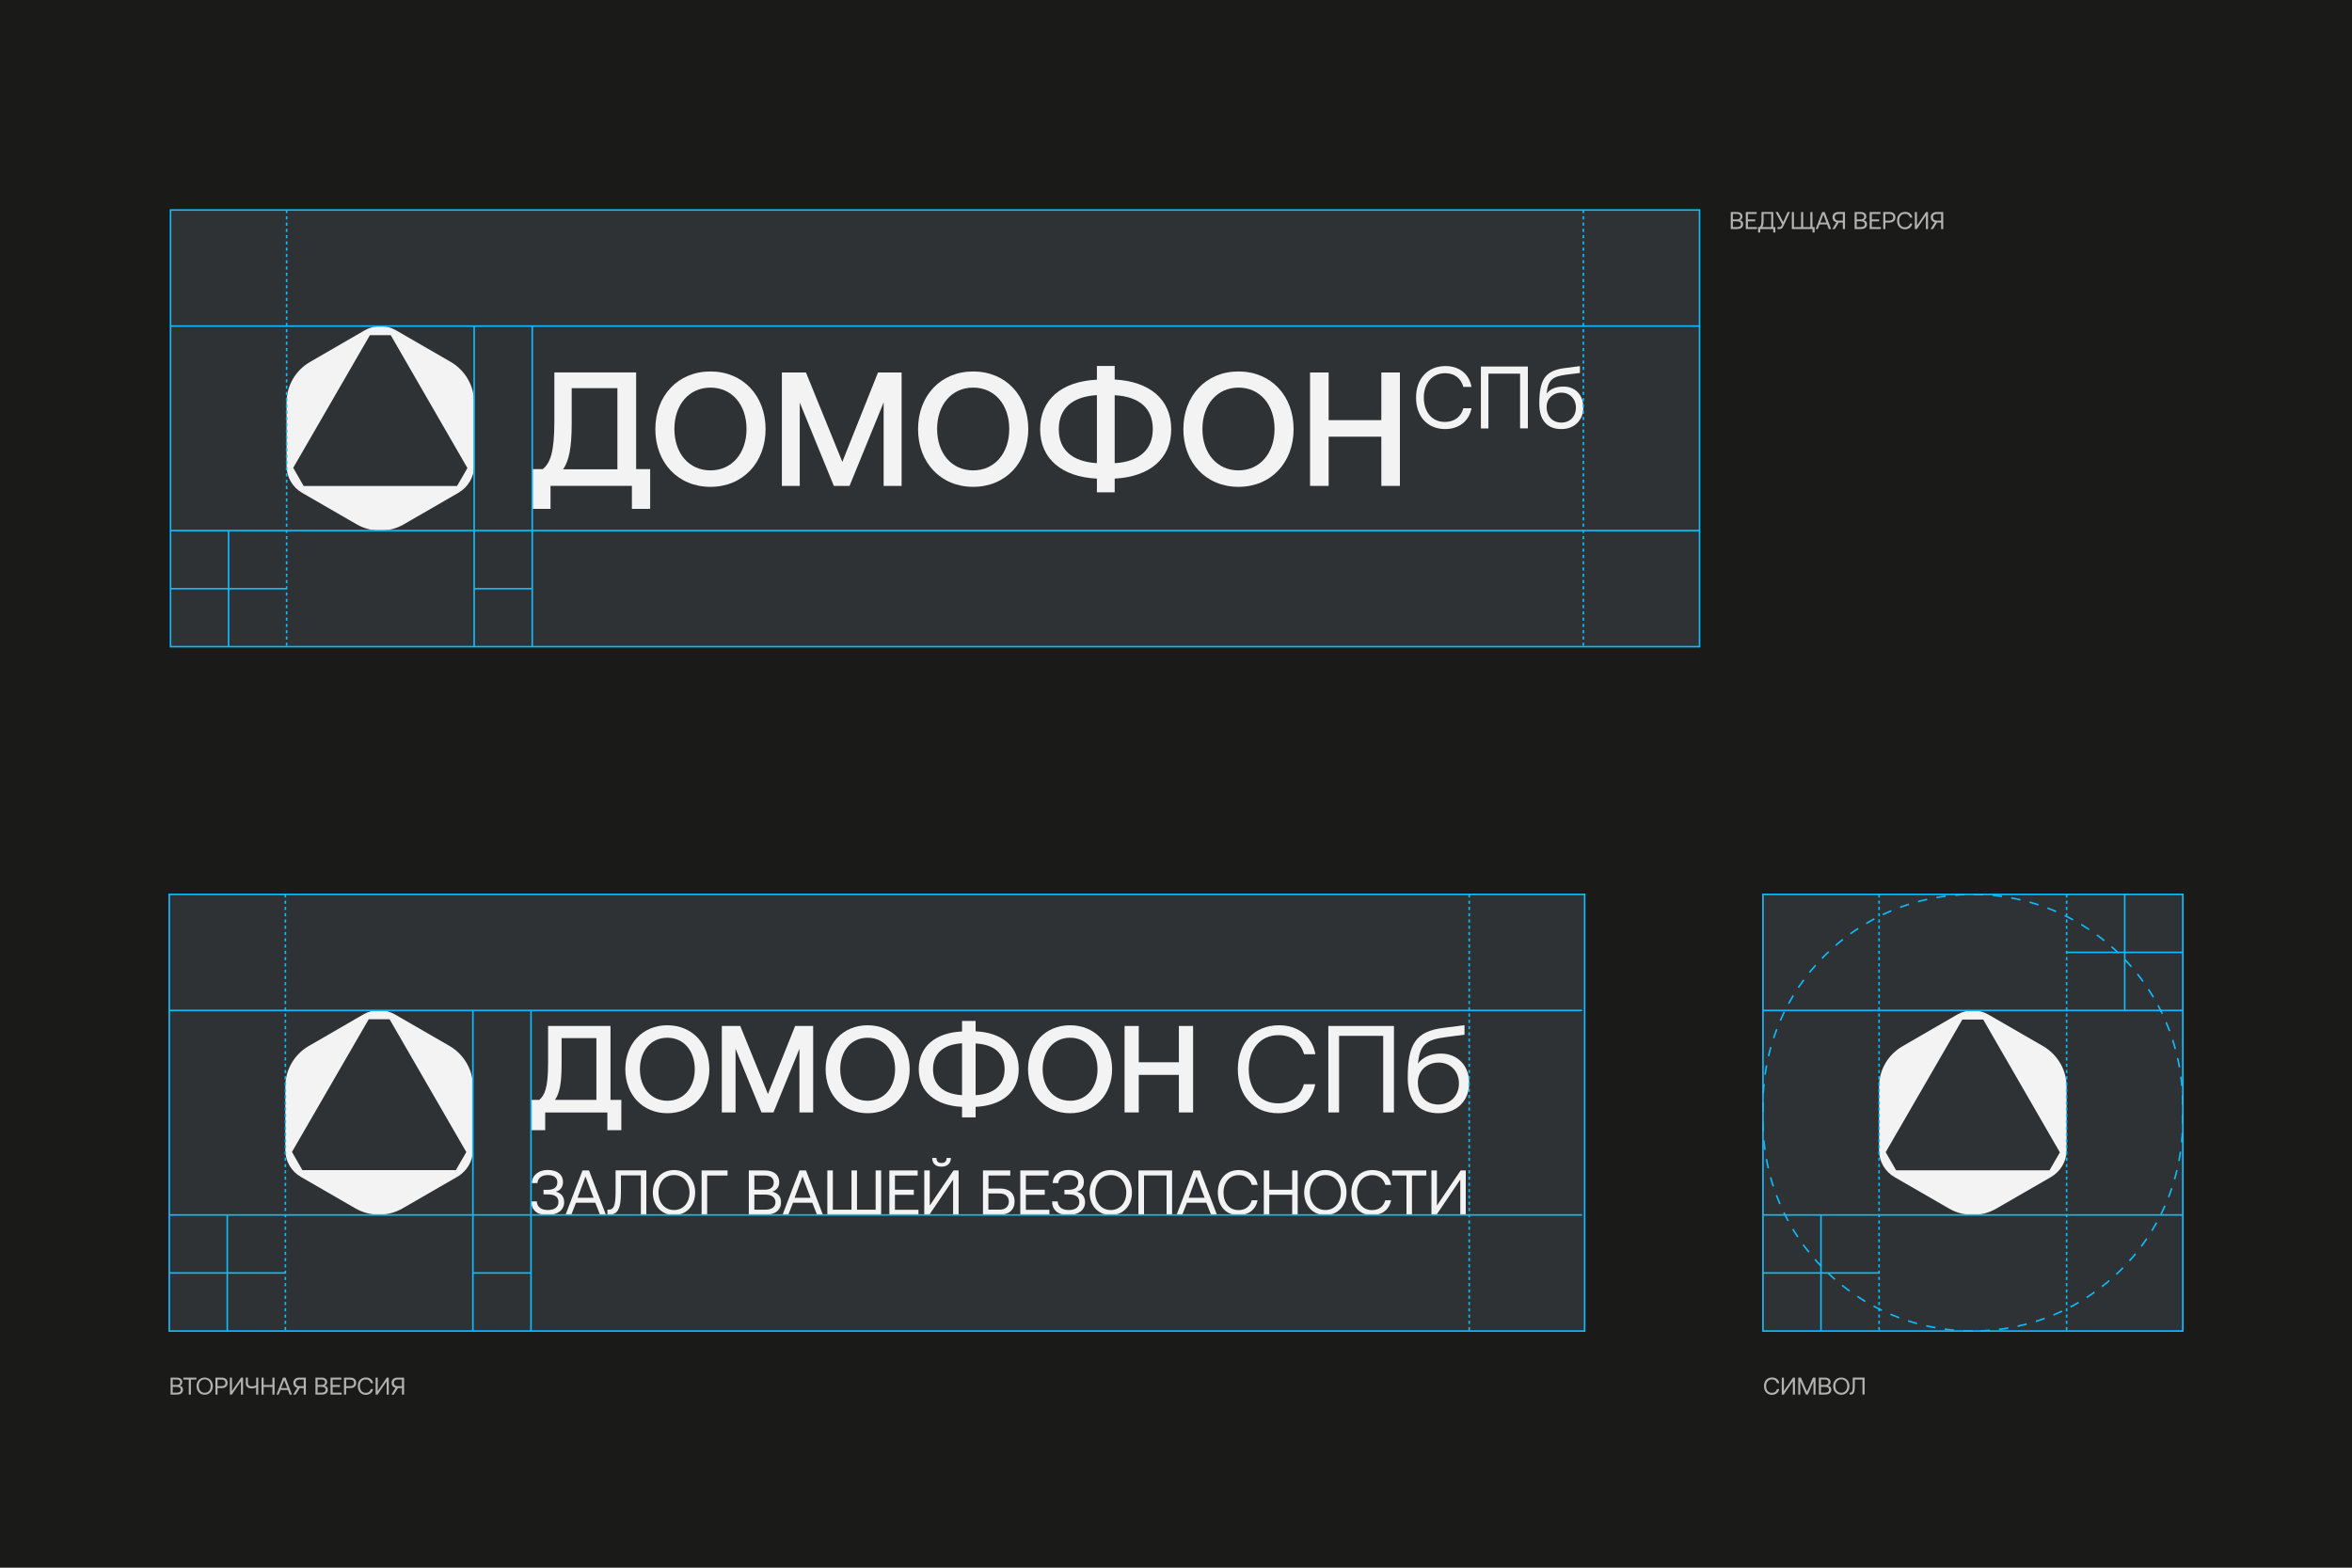
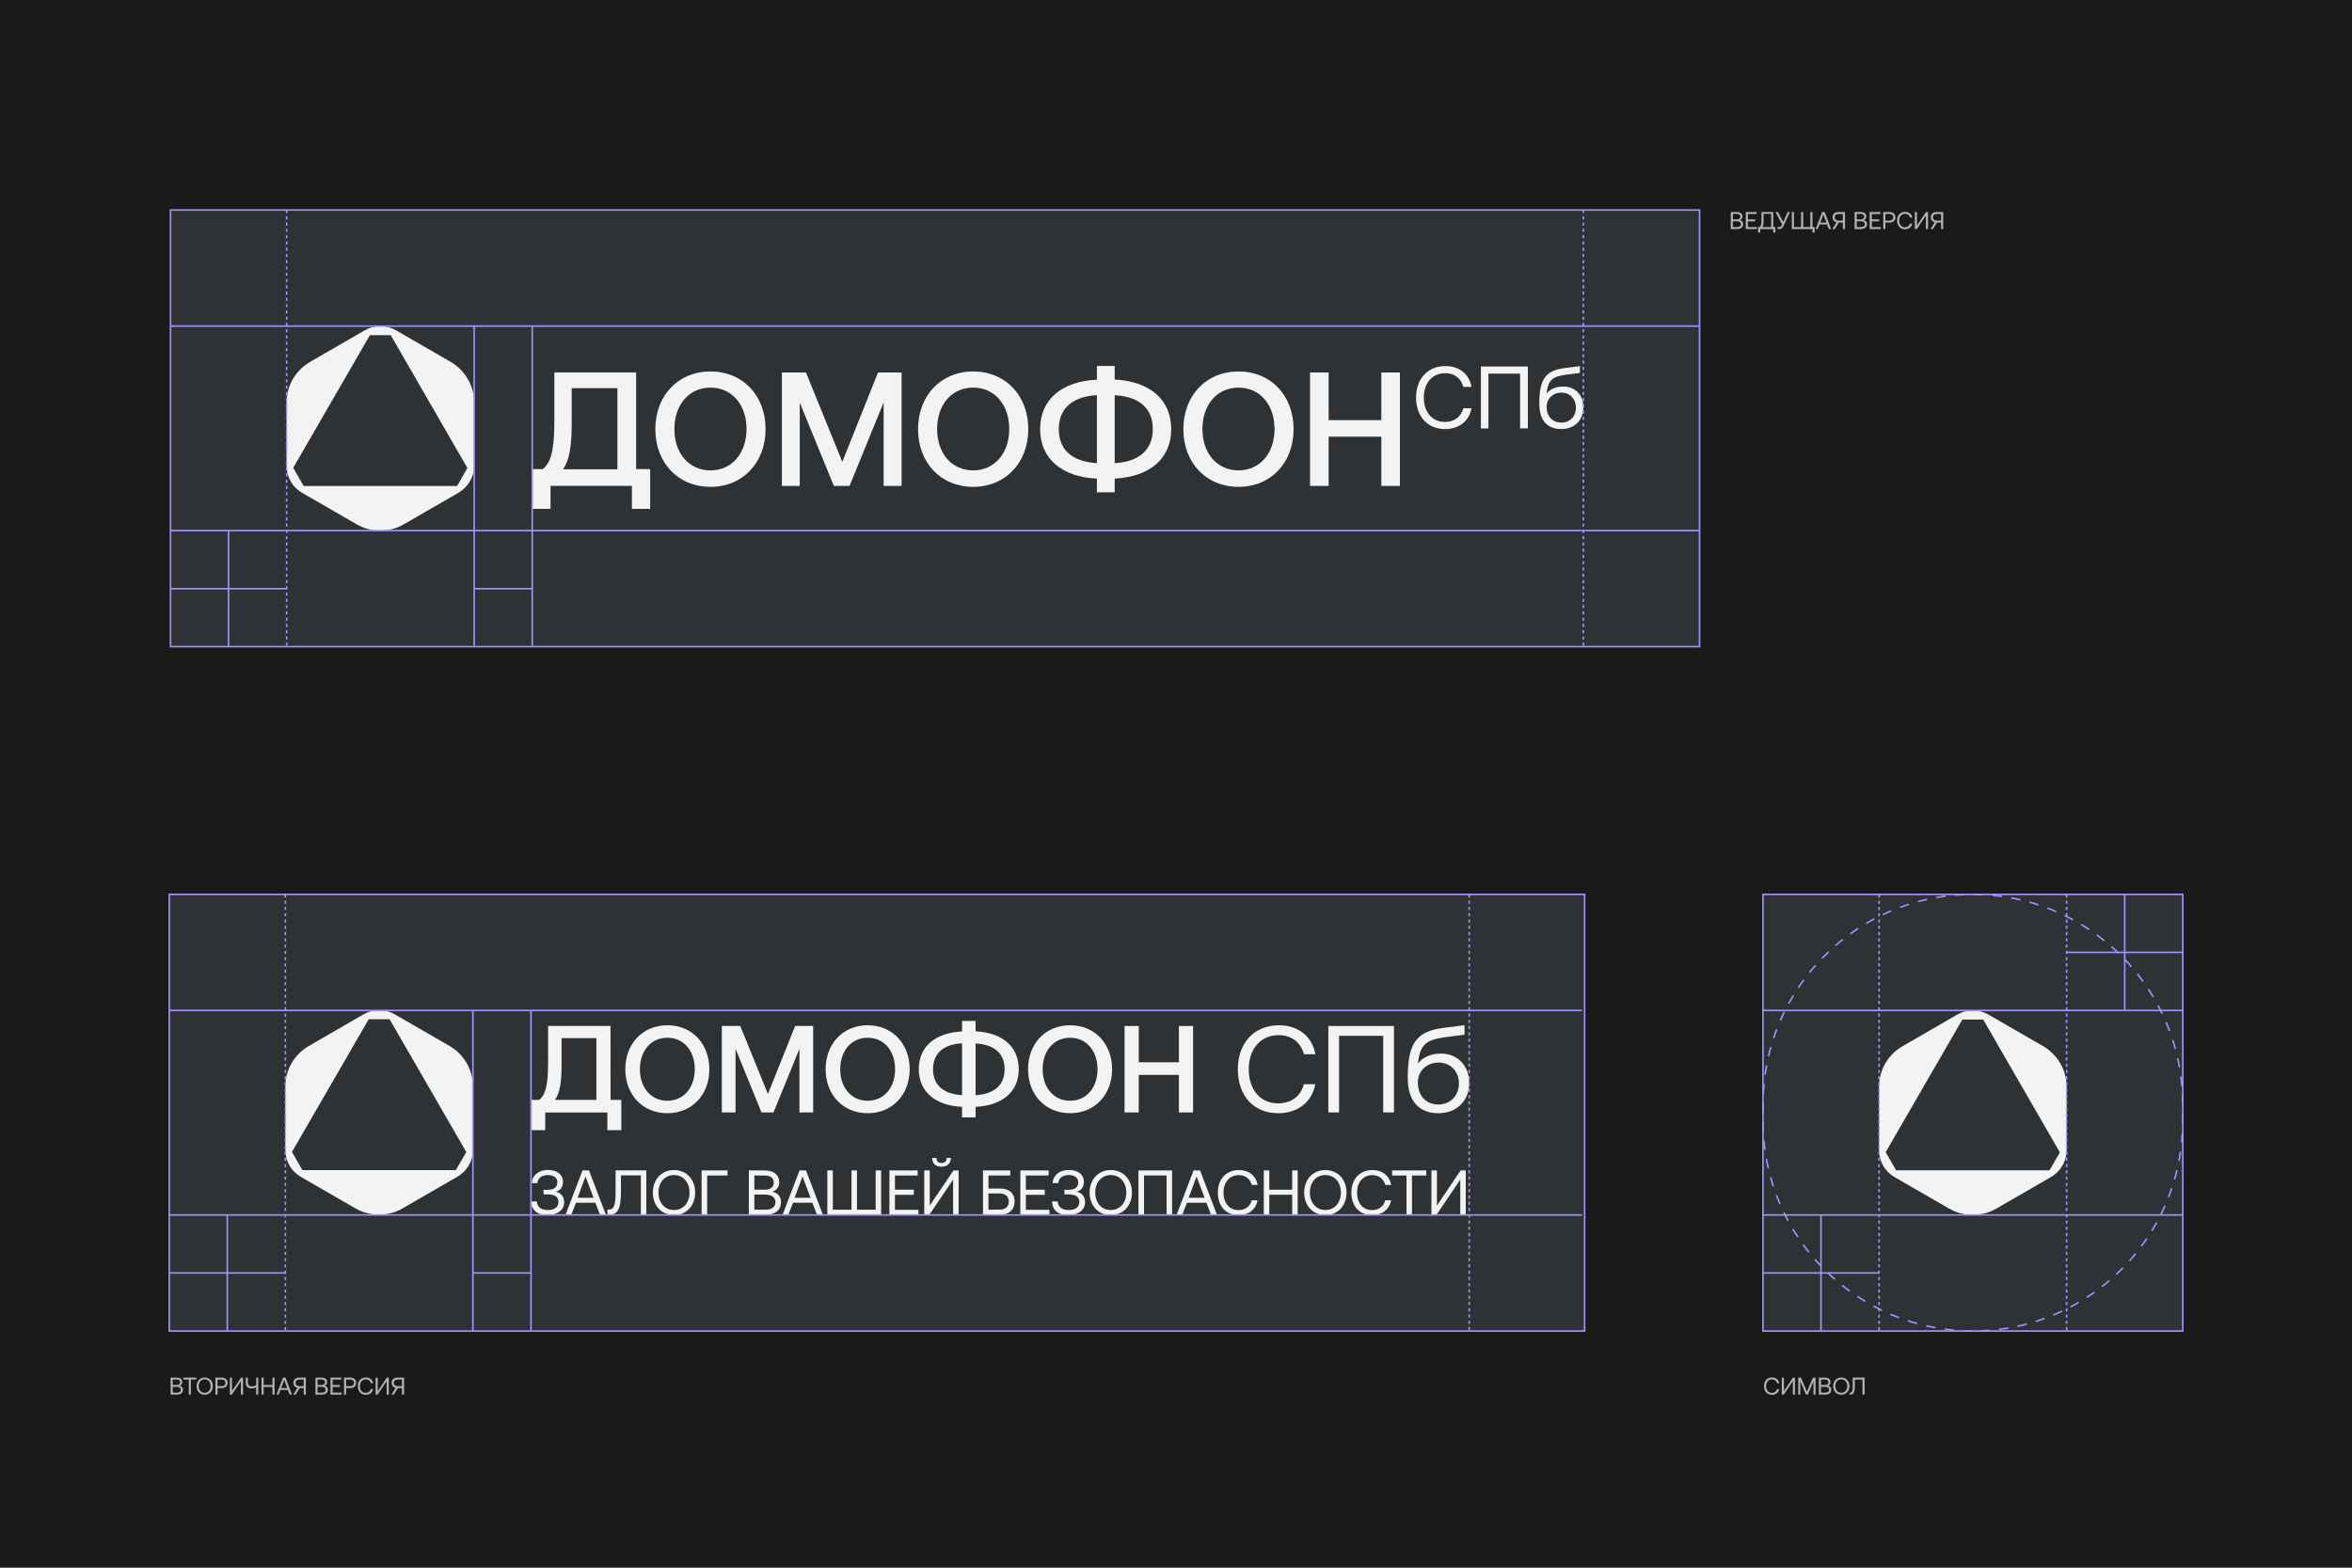
<svg xmlns="http://www.w3.org/2000/svg" version="1.1" id="Layer_1" x="0px" y="0px" viewBox="0 0 3000 2000" style="enable-background:new 0 0 3000 2000;" xml:space="preserve">
  <style type="text/css">
	.st0{fill:#1A1B18;}
- 	.st1{fill:#2F3234;stroke:#0EBBFF;stroke-width:2;stroke-miterlimit:10;}
+ 	.st1{fill:#2F3234;stroke:#A292FF;stroke-width:2;stroke-miterlimit:10;}
	.st2{fill:#F3F3F3;}
- 	.st3{fill:none;stroke:#0EBBFF;stroke-width:2;stroke-miterlimit:10;}
- 	.st4{fill:none;stroke:#0EBBFF;stroke-width:2;stroke-miterlimit:10;stroke-dasharray:4,4;}
- 	.st5{fill:none;stroke:#0EBBFF;stroke-width:2;stroke-miterlimit:10;stroke-dasharray:12,12;}
+ 	.st3{fill:none;stroke:#A292FF;stroke-width:2;stroke-miterlimit:10;}
+ 	.st4{fill:none;stroke:#A292FF;stroke-width:2;stroke-miterlimit:10;stroke-dasharray:4,4;}
+ 	.st5{fill:none;stroke:#A292FF;stroke-width:2;stroke-miterlimit:10;stroke-dasharray:12,12;}
	.st6{opacity:0.7;}
</style>
  <rect class="st0" width="3000" height="2000" />
  <rect x="2248.7" y="1141" class="st1" width="535.5" height="557.1" />
  <rect x="215.9" y="1141" class="st1" width="1805.3" height="557.1" />
  <rect x="217.5" y="267.9" class="st1" width="1950.3" height="557.1" />
  <g>
    <path class="st2" d="M603.3,1466.9v-80.7c0-21.3-11.5-41.1-29.9-51.8l-69.8-40.3c-12.3-7.1-27.6-7.1-40,0l-69.8,40.4   c-18.4,10.6-29.9,30.3-29.9,51.8v80.7c0,14.3,7.6,27.4,19.8,34.4l69.8,40.3c18.6,10.6,41.4,10.6,59.8,0l69.8-40.3   C595.7,1494.2,603.3,1481.1,603.3,1466.9z M581.4,1492.8H385.7l-13.3-23.2l97.9-169.3h26.6l97.9,169.5L581.4,1492.8z" />
    <g>
      <g>
-         <path class="st2" d="M778.8,1403.2h13.7v38.6h-17.8v-22.5h-79.3v22.5h-17.8v-38.6h10.2c7.2-6,11.3-16.1,11.3-47v-47.3h79.6     V1403.2z M760.7,1403.2v-78.8h-44.4v34c0,23.8-2.5,36.1-8.4,44.8H760.7z" />
-         <path class="st2" d="M851.2,1420.2c-31.7,0-53.6-23.8-53.6-56.1c0-32.3,21.9-56.1,53.6-56.1c31.7,0,53.6,23.8,53.6,56.1     C904.8,1396.4,882.9,1420.2,851.2,1420.2z M851.2,1404.3c21,0,35-16.9,35-40.2c0-23.3-14-40.2-35-40.2c-21,0-35,16.9-35,40.2     C816.2,1387.4,830.2,1404.3,851.2,1404.3z" />
-         <path class="st2" d="M920.7,1308.9h23.5l35.3,86.8l34.7-86.8h23v110.3h-17.5v-81.2l-33.1,81.2h-15.3l-33.1-81.2v81.2h-17.5     V1308.9z" />
-         <path class="st2" d="M1106.7,1420.2c-31.7,0-53.6-23.8-53.6-56.1c0-32.3,21.9-56.1,53.6-56.1c31.7,0,53.6,23.8,53.6,56.1     C1160.3,1396.4,1138.4,1420.2,1106.7,1420.2z M1106.7,1404.3c21,0,35-16.9,35-40.2c0-23.3-14-40.2-35-40.2c-21,0-35,16.9-35,40.2     C1071.7,1387.4,1085.7,1404.3,1106.7,1404.3z" />
+         <path class="st2" d="M778.8,1403.2h13.7v38.6h-17.8v-22.5h-79.3v22.5h-17.8v-38.6h10.2c7.2-6,11.3-16.1,11.3-47v-47.3h79.6     L778.8,1403.2L778.8,1403.2z M760.7,1403.2v-78.8h-44.4v34c0,23.8-2.5,36.1-8.4,44.8H760.7z" />
+         <path class="st2" d="M851.2,1420.2c-31.7,0-53.6-23.8-53.6-56.1c0-32.3,21.9-56.1,53.6-56.1c31.7,0,53.6,23.8,53.6,56.1     C904.8,1396.4,882.9,1420.2,851.2,1420.2z M851.2,1404.3c21,0,35-16.9,35-40.2c0-23.3-14-40.2-35-40.2s-35,16.9-35,40.2     S830.2,1404.3,851.2,1404.3z" />
+         <path class="st2" d="M920.7,1308.9h23.5l35.3,86.8l34.7-86.8h23v110.3h-17.5V1338l-33.1,81.2h-15.3l-33.1-81.2v81.2h-17.5V1308.9     z" />
+         <path class="st2" d="M1106.7,1420.2c-31.7,0-53.6-23.8-53.6-56.1c0-32.3,21.9-56.1,53.6-56.1s53.6,23.8,53.6,56.1     C1160.3,1396.4,1138.4,1420.2,1106.7,1420.2z M1106.7,1404.3c21,0,35-16.9,35-40.2c0-23.3-14-40.2-35-40.2s-35,16.9-35,40.2     S1085.7,1404.3,1106.7,1404.3z" />
        <path class="st2" d="M1244.4,1412.1v13.4h-17.3v-13.4c-33.9-1.6-55.2-19.2-55.2-48.1c0-28.8,21.1-46.5,55.2-48.1v-13.4h17.3v13.2     c33.9,1.7,55,19.4,55,48.2C1299.5,1392.8,1278.5,1410.4,1244.4,1412.1z M1227.1,1397.2V1331c-24.4,1.4-37,13.4-37,33.1     C1190.1,1383.6,1202.4,1395.6,1227.1,1397.2z M1244.4,1397.2c24.4-1.4,37-13.6,37-33.1s-12.5-31.5-37-32.9V1397.2z" />
-         <path class="st2" d="M1364.9,1420.2c-31.7,0-53.6-23.8-53.6-56.1c0-32.3,21.9-56.1,53.6-56.1c31.7,0,53.6,23.8,53.6,56.1     C1418.5,1396.4,1396.5,1420.2,1364.9,1420.2z M1364.9,1404.3c21,0,35-16.9,35-40.2c0-23.3-14-40.2-35-40.2c-21,0-35,16.9-35,40.2     C1329.9,1387.4,1343.9,1404.3,1364.9,1404.3z" />
+         <path class="st2" d="M1364.9,1420.2c-31.7,0-53.6-23.8-53.6-56.1c0-32.3,21.9-56.1,53.6-56.1s53.6,23.8,53.6,56.1     C1418.5,1396.4,1396.5,1420.2,1364.9,1420.2z M1364.9,1404.3c21,0,35-16.9,35-40.2c0-23.3-14-40.2-35-40.2s-35,16.9-35,40.2     S1343.9,1404.3,1364.9,1404.3z" />
        <path class="st2" d="M1434.4,1308.9h18.1v46.3h51.2v-46.3h18.1v110.3h-18.1v-47.9h-51.2v47.9h-18.1V1308.9z" />
        <path class="st2" d="M1578.9,1364.1c0-33.4,20.6-56.1,52.6-56.1c24.4,0,42.2,14.2,46.3,37h-14.5c-4.3-15.3-15.9-24.4-32.5-24.4     c-23.2,0-38,18-38,43.5c0,25.4,14.2,43.5,37.4,43.5c17,0,28.8-9,32.9-24.4h14.5c-4.1,22.9-22.4,37-47.3,37     C1598.8,1420.2,1578.9,1397.8,1578.9,1364.1z" />
        <path class="st2" d="M1694.3,1419.2v-110.3h83.7v110.3h-13.7v-97.7H1708v97.7H1694.3z" />
        <path class="st2" d="M1874,1381.7c0,22.2-15.6,38.5-39.2,38.5c-24.1,0-39.2-14.5-39.2-45.1c0-43,10.2-59.3,45.1-63.7l27.3-3.5     v12.1l-24.4,3.2c-25.2,3.3-32.5,9.9-35,33.7c5.7-7.7,15.8-12.8,29.5-12.8C1858.5,1344.2,1874,1358.9,1874,1381.7z M1860.9,1382.2     c0-15.4-10.7-26.6-25.9-26.6c-15.8,0-26.5,11.2-26.5,25.1c0,18,11,28.4,26.2,28.4C1850,1409,1860.9,1397.8,1860.9,1382.2z" />
      </g>
    </g>
    <g>
      <g>
-         <path class="st2" d="M677.5,1532.7h7.2c0.4,7.4,5.9,11,14.1,11c8.5,0,13.5-3.7,13.5-10.2c0-6.5-4.6-9.7-13.3-9.7h-5.7v-5.9h5.3     c8.5,0,12.3-3.5,12.3-9.7c0-6-4.9-9.1-12.1-9.1c-7.9,0-12.9,3.9-13.3,10.3h-7.2c0.4-9.9,8.6-16.8,20.4-16.8     c12.2,0,19.4,6.1,19.4,14.9c0,7.4-3.7,11.4-9.2,12.8c5.3,1.3,10.7,4.9,10.7,13.6c0,9.6-8.3,16.2-21.1,16.2     C685.3,1550.2,677.9,1544,677.5,1532.7z" />
+         <path class="st2" d="M677.5,1532.7h7.2c0.4,7.4,5.9,11,14.1,11c8.5,0,13.5-3.7,13.5-10.2s-4.6-9.7-13.3-9.7h-5.7v-5.9h5.3     c8.5,0,12.3-3.5,12.3-9.7c0-6-4.9-9.1-12.1-9.1c-7.9,0-12.9,3.9-13.3,10.3h-7.2c0.4-9.9,8.6-16.8,20.4-16.8     c12.2,0,19.4,6.1,19.4,14.9c0,7.4-3.7,11.4-9.2,12.8c5.3,1.3,10.7,4.9,10.7,13.6c0,9.6-8.3,16.2-21.1,16.2     C685.3,1550.2,677.9,1544,677.5,1532.7z" />
        <path class="st2" d="M721.4,1549.7l21.6-56.5h8.3l21.5,56.5h-7.5l-6-15.3h-24.6l-6,15.3H721.4z M736.7,1528.1h20.4l-10.3-27.2     L736.7,1528.1z" />
-         <path class="st2" d="M774.8,1549.7v-6.5h1.4c6.2,0,9-3.9,9-22.3v-27.8h39.2v56.5h-7v-50.1h-25.4v21.9c0,21.7-4.7,28.2-14.9,28.2     H774.8z" />
-         <path class="st2" d="M859.7,1550.2c-15.9,0-27-12.1-27-28.8s11.1-28.7,27-28.7c15.9,0,27,12.1,27,28.7S875.6,1550.2,859.7,1550.2     z M859.7,1543.7c11.8,0,19.8-9.3,19.8-22.3c0-13-8-22.3-19.8-22.3c-11.8,0-19.8,9.3-19.8,22.3     C839.9,1534.4,847.9,1543.7,859.7,1543.7z" />
-         <path class="st2" d="M894.9,1549.7v-56.5h33.1v6.5H902v50.1H894.9z" />
-         <path class="st2" d="M955.2,1493.2h20c12,0,18.7,5.8,18.7,14.9c0,6.5-3.6,10.4-8.9,12.3c6,1.1,11.2,5,11.2,13.2     c0,10-7.1,16.2-20.5,16.2h-20.6V1493.2z M962.2,1499.6v18.2h13.3c7.3,0,11.4-3.4,11.4-9.1c0-5.7-4-9-11.4-9H962.2z M962.2,1524     v19.3h13.6c8.7,0,13.3-3.6,13.3-9.4c0-6.4-4.9-9.9-13.3-9.9H962.2z" />
+         <path class="st2" d="M774.8,1549.7v-6.5h1.4c6.2,0,9-3.9,9-22.3v-27.8h39.2v56.5h-7v-50.1H792v21.9c0,21.7-4.7,28.2-14.9,28.2     h-2.3V1549.7z" />
+         <path class="st2" d="M859.7,1550.2c-15.9,0-27-12.1-27-28.8s11.1-28.7,27-28.7s27,12.1,27,28.7S875.6,1550.2,859.7,1550.2z      M859.7,1543.7c11.8,0,19.8-9.3,19.8-22.3s-8-22.3-19.8-22.3s-19.8,9.3-19.8,22.3C839.9,1534.4,847.9,1543.7,859.7,1543.7z" />
+         <path class="st2" d="M894.9,1549.7v-56.5H928v6.5h-26v50.1L894.9,1549.7L894.9,1549.7z" />
+         <path class="st2" d="M955.2,1493.2h20c12,0,18.7,5.8,18.7,14.9c0,6.5-3.6,10.4-8.9,12.3c6,1.1,11.2,5,11.2,13.2     c0,10-7.1,16.2-20.5,16.2h-20.6L955.2,1493.2L955.2,1493.2z M962.2,1499.6v18.2h13.3c7.3,0,11.4-3.4,11.4-9.1s-4-9-11.4-9     L962.2,1499.6L962.2,1499.6z M962.2,1524v19.3h13.6c8.7,0,13.3-3.6,13.3-9.4c0-6.4-4.9-9.9-13.3-9.9H962.2z" />
        <path class="st2" d="M998.2,1549.7l21.6-56.5h8.3l21.5,56.5h-7.5l-6-15.3h-24.6l-6,15.3H998.2z M1013.5,1528.1h20.4l-10.3-27.2     L1013.5,1528.1z" />
        <path class="st2" d="M1055.3,1549.7v-56.5h7v50.1h23.8v-50.1h7v50.1h23.8v-50.1h7v56.5H1055.3z" />
-         <path class="st2" d="M1134.5,1493.2h36v6.5h-29v18.1h24.1v6.5h-24.1v19.1h30v6.5h-37.1V1493.2z" />
-         <path class="st2" d="M1178.9,1549.7v-56.5h7v44.8l30.3-44.8h6.5v56.5h-7v-44.8l-30.3,44.8H1178.9z M1189,1477.3h5.5     c0,4,1.8,6.4,6.4,6.4c4.6,0,6.5-2.4,6.5-6.4h5.5c-0.2,6.8-4.3,11.1-12.1,11.1C1193,1488.4,1189.2,1484.1,1189,1477.3z" />
-         <path class="st2" d="M1253.8,1549.7v-56.5h34.8v6.5h-27.8v16.6h15.1c10.8,0,18.2,5.5,18.2,16.6c0,10.6-7.3,16.8-18.1,16.8H1253.8     z M1260.8,1543.2h14.5c7.1,0,11.5-4,11.5-10.3c0-6.3-4.5-10.3-11.6-10.3h-14.5V1543.2z" />
-         <path class="st2" d="M1301.5,1493.2h36v6.5h-29v18.1h24.1v6.5h-24.1v19.1h30v6.5h-37.1V1493.2z" />
-         <path class="st2" d="M1341.9,1532.7h7.2c0.4,7.4,5.9,11,14.1,11c8.5,0,13.5-3.7,13.5-10.2c0-6.5-4.6-9.7-13.3-9.7h-5.7v-5.9h5.3     c8.5,0,12.3-3.5,12.3-9.7c0-6-4.9-9.1-12.1-9.1c-7.9,0-12.9,3.9-13.3,10.3h-7.2c0.4-9.9,8.6-16.8,20.4-16.8     c12.2,0,19.4,6.1,19.4,14.9c0,7.4-3.7,11.4-9.2,12.8c5.3,1.3,10.7,4.9,10.7,13.6c0,9.6-8.3,16.2-21.1,16.2     C1349.6,1550.2,1342.2,1544,1341.9,1532.7z" />
-         <path class="st2" d="M1416.8,1550.2c-15.9,0-27-12.1-27-28.8s11.1-28.7,27-28.7c15.9,0,27,12.1,27,28.7     S1432.7,1550.2,1416.8,1550.2z M1416.8,1543.7c11.8,0,19.8-9.3,19.8-22.3c0-13-8-22.3-19.8-22.3c-11.8,0-19.8,9.3-19.8,22.3     C1397,1534.4,1405,1543.7,1416.8,1543.7z" />
+         <path class="st2" d="M1134.5,1493.2h36v6.5h-29v18.1h24.1v6.5h-24.1v19.1h30v6.5h-37.1L1134.5,1493.2L1134.5,1493.2z" />
+         <path class="st2" d="M1178.9,1549.7v-56.5h7v44.8l30.3-44.8h6.5v56.5h-7v-44.8l-30.3,44.8H1178.9z M1189,1477.3h5.5     c0,4,1.8,6.4,6.4,6.4s6.5-2.4,6.5-6.4h5.5c-0.2,6.8-4.3,11.1-12.1,11.1C1193,1488.4,1189.2,1484.1,1189,1477.3z" />
+         <path class="st2" d="M1253.8,1549.7v-56.5h34.8v6.5h-27.8v16.6h15.1c10.8,0,18.2,5.5,18.2,16.6c0,10.6-7.3,16.8-18.1,16.8H1253.8     z M1260.8,1543.2h14.5c7.1,0,11.5-4,11.5-10.3s-4.5-10.3-11.6-10.3h-14.5L1260.8,1543.2L1260.8,1543.2z" />
+         <path class="st2" d="M1301.5,1493.2h36v6.5h-29v18.1h24.1v6.5h-24.1v19.1h30v6.5h-37.1L1301.5,1493.2L1301.5,1493.2z" />
+         <path class="st2" d="M1341.9,1532.7h7.2c0.4,7.4,5.9,11,14.1,11c8.5,0,13.5-3.7,13.5-10.2s-4.6-9.7-13.3-9.7h-5.7v-5.9h5.3     c8.5,0,12.3-3.5,12.3-9.7c0-6-4.9-9.1-12.1-9.1c-7.9,0-12.9,3.9-13.3,10.3h-7.2c0.4-9.9,8.6-16.8,20.4-16.8     c12.2,0,19.4,6.1,19.4,14.9c0,7.4-3.7,11.4-9.2,12.8c5.3,1.3,10.7,4.9,10.7,13.6c0,9.6-8.3,16.2-21.1,16.2     C1349.6,1550.2,1342.2,1544,1341.9,1532.7z" />
+         <path class="st2" d="M1416.8,1550.2c-15.9,0-27-12.1-27-28.8s11.1-28.7,27-28.7s27,12.1,27,28.7S1432.7,1550.2,1416.8,1550.2z      M1416.8,1543.7c11.8,0,19.8-9.3,19.8-22.3s-8-22.3-19.8-22.3s-19.8,9.3-19.8,22.3C1397,1534.4,1405,1543.7,1416.8,1543.7z" />
        <path class="st2" d="M1452.1,1549.7v-56.5h42.9v56.5h-7v-50.1h-28.8v50.1H1452.1z" />
        <path class="st2" d="M1500.8,1549.7l21.6-56.5h8.3l21.5,56.5h-7.5l-6-15.3H1514l-6,15.3H1500.8z M1516.1,1528.1h20.4l-10.3-27.2     L1516.1,1528.1z" />
        <path class="st2" d="M1553.4,1521.4c0-17.1,10.6-28.7,27-28.7c12.5,0,21.6,7.3,23.7,19h-7.4c-2.2-7.8-8.2-12.5-16.6-12.5     c-11.9,0-19.5,9.2-19.5,22.3c0,13,7.3,22.3,19.1,22.3c8.7,0,14.8-4.6,16.9-12.5h7.4c-2.1,11.7-11.5,19-24.2,19     C1563.6,1550.2,1553.4,1538.7,1553.4,1521.4z" />
        <path class="st2" d="M1612,1493.2h7v24.6h29.2v-24.6h7v56.5h-7v-25.5H1619v25.5h-7V1493.2z" />
-         <path class="st2" d="M1690.5,1550.2c-15.9,0-27-12.1-27-28.8s11.1-28.7,27-28.7c15.9,0,27,12.1,27,28.7     S1706.5,1550.2,1690.5,1550.2z M1690.5,1543.7c11.8,0,19.8-9.3,19.8-22.3c0-13-8-22.3-19.8-22.3s-19.8,9.3-19.8,22.3     C1670.8,1534.4,1678.8,1543.7,1690.5,1543.7z" />
+         <path class="st2" d="M1690.5,1550.2c-15.9,0-27-12.1-27-28.8s11.1-28.7,27-28.7s27,12.1,27,28.7S1706.5,1550.2,1690.5,1550.2z      M1690.5,1543.7c11.8,0,19.8-9.3,19.8-22.3s-8-22.3-19.8-22.3s-19.8,9.3-19.8,22.3C1670.8,1534.4,1678.8,1543.7,1690.5,1543.7z" />
        <path class="st2" d="M1723.7,1521.4c0-17.1,10.6-28.7,27-28.7c12.5,0,21.6,7.3,23.7,19h-7.4c-2.2-7.8-8.2-12.5-16.6-12.5     c-11.9,0-19.5,9.2-19.5,22.3c0,13,7.3,22.3,19.1,22.3c8.7,0,14.8-4.6,16.9-12.5h7.4c-2.1,11.7-11.5,19-24.2,19     C1733.9,1550.2,1723.7,1538.7,1723.7,1521.4z" />
-         <path class="st2" d="M1775.6,1493.2h43.7v6.5H1801v50.1h-7v-50.1h-18.3V1493.2z" />
+         <path class="st2" d="M1775.6,1493.2h43.7v6.5H1801v50.1h-7v-50.1h-18.3L1775.6,1493.2L1775.6,1493.2z" />
        <path class="st2" d="M1825.8,1549.7v-56.5h7v44.8l30.3-44.8h6.5v56.5h-7v-44.8l-30.3,44.8H1825.8z" />
      </g>
    </g>
  </g>
  <g>
    <path class="st2" d="M811.4,598.5h17.9v50.7H806v-29.4H702.2v29.4h-23.3v-50.7h13.4c9.5-7.8,14.8-21,14.8-61.6v-61.8h104.3V598.5z    M787.5,598.5V495.2h-58.3V540c0,31.1-3.3,47.4-10.9,58.7h69.3L787.5,598.5L787.5,598.5z" />
-     <path class="st2" d="M906.2,621.1c-41.6,0-70.3-31.1-70.3-73.6s28.7-73.6,70.3-73.6c41.6,0,70.3,31.1,70.3,73.6   S947.6,621.1,906.2,621.1z M906.2,600.1c27.4,0,46-22,46-52.8c0-30.7-18.4-52.8-46-52.8c-27.4,0-46,22-46,52.8   C860.2,578.1,878.6,600.1,906.2,600.1z" />
+     <path class="st2" d="M906.2,621.1c-41.6,0-70.3-31.1-70.3-73.6s28.7-73.6,70.3-73.6s70.3,31.1,70.3,73.6S947.6,621.1,906.2,621.1z    M906.2,600.1c27.4,0,46-22,46-52.8c0-30.7-18.4-52.8-46-52.8c-27.4,0-46,22-46,52.8S878.6,600.1,906.2,600.1z" />
    <path class="st2" d="M997.3,475.2h30.7l46.4,114l45.5-114h30.1v144.7h-22.9V513.4l-43.5,106.5h-20l-43.5-106.3v106.3h-22.8V475.2   L997.3,475.2z" />
-     <path class="st2" d="M1241.3,621.1c-41.6,0-70.3-31.1-70.3-73.6s28.7-73.6,70.3-73.6c41.6,0,70.3,31.1,70.3,73.6   S1282.7,621.1,1241.3,621.1z M1241.3,600.1c27.4,0,46-22,46-52.8c0-30.7-18.4-52.8-46-52.8s-46,22-46,52.8   C1195.3,578.1,1213.6,600.1,1241.3,600.1z" />
-     <path class="st2" d="M1421.8,610.6v17.5h-22.7v-17.5c-44.5-2.1-72.4-25.2-72.4-63.1s27.6-61,72.4-63.1v-17.5h22.7v17.3   c44.5,2.3,72.1,25.4,72.1,63.3C1493.9,585.1,1466.5,608.2,1421.8,610.6z M1399.1,590.9v-86.8c-32,1.9-48.6,17.5-48.6,43.5   C1350.5,573.2,1366.6,588.8,1399.1,590.9z M1421.8,590.9c32-1.9,48.6-17.7,48.6-43.5c0-25.8-16.3-41.4-48.6-43.2V590.9z" />
-     <path class="st2" d="M1579.7,621.1c-41.6,0-70.3-31.1-70.3-73.6s28.7-73.6,70.3-73.6c41.6,0,70.3,31.1,70.3,73.6   S1621.3,621.1,1579.7,621.1z M1579.7,600.1c27.4,0,46-22,46-52.8c0-30.7-18.4-52.8-46-52.8c-27.4,0-46,22-46,52.8   C1533.7,578.1,1552.2,600.1,1579.7,600.1z" />
-     <path class="st2" d="M1671,475.2h23.7v60.8h67.2v-60.8h23.7v144.7h-23.7v-62.8h-67.2v62.8H1671V475.2z" />
+     <path class="st2" d="M1241.3,621.1c-41.6,0-70.3-31.1-70.3-73.6s28.7-73.6,70.3-73.6c41.6,0,70.3,31.1,70.3,73.6   S1282.7,621.1,1241.3,621.1z M1241.3,600.1c27.4,0,46-22,46-52.8c0-30.7-18.4-52.8-46-52.8s-46,22-46,52.8   S1213.6,600.1,1241.3,600.1z" />
+     <path class="st2" d="M1421.8,610.6v17.5h-22.7v-17.5c-44.5-2.1-72.4-25.2-72.4-63.1s27.6-61,72.4-63.1v-17.5h22.7v17.3   c44.5,2.3,72.1,25.4,72.1,63.3C1493.9,585.1,1466.5,608.2,1421.8,610.6z M1399.1,590.9v-86.8c-32,1.9-48.6,17.5-48.6,43.5   C1350.5,573.2,1366.6,588.8,1399.1,590.9z M1421.8,590.9c32-1.9,48.6-17.7,48.6-43.5s-16.3-41.4-48.6-43.2V590.9z" />
+     <path class="st2" d="M1579.7,621.1c-41.6,0-70.3-31.1-70.3-73.6s28.7-73.6,70.3-73.6c41.6,0,70.3,31.1,70.3,73.6   S1621.3,621.1,1579.7,621.1z M1579.7,600.1c27.4,0,46-22,46-52.8c0-30.7-18.4-52.8-46-52.8c-27.4,0-46,22-46,52.8   S1552.2,600.1,1579.7,600.1z" />
+     <path class="st2" d="M1671,475.2h23.7V536h67.2v-60.8h23.7v144.7h-23.7v-62.8h-67.2v62.8H1671V475.2z" />
    <g>
      <g>
        <path class="st2" d="M1806.2,507.2c0-23.9,14.7-40.2,37.6-40.2c17.5,0,30.3,10.2,33.1,26.6h-10.4c-3-11-11.4-17.5-23.2-17.5     c-16.5,0-27.2,12.8-27.2,31.1c0,18.1,10.2,31.1,26.8,31.1c12.2,0,20.7-6.5,23.6-17.5h10.4c-3,16.4-15.9,26.6-33.9,26.6     C1820.5,547.1,1806.2,531.2,1806.2,507.2z" />
-         <path class="st2" d="M1888.9,546.6v-79h59.9v78.9h-9.9v-69.8h-40.4v69.9H1888.9z" />
+         <path class="st2" d="M1888.9,546.6v-79h59.9v78.9h-9.9v-69.8h-40.4v69.9L1888.9,546.6L1888.9,546.6z" />
        <path class="st2" d="M2019.6,519.8c0,15.9-11.2,27.6-28.1,27.6c-17.3,0-28.1-10.4-28.1-32.3c0-30.7,7.3-42.3,32.3-45.5l19.5-2.5     v8.7l-17.5,2.2c-18.1,2.4-23.2,7.1-25,24.2c4.2-5.5,11.2-9,21.1-9C2008.6,492.8,2019.6,503.4,2019.6,519.8z M2010.1,520     c0-11-7.7-19.1-18.5-19.1c-11.2,0-18.9,8.1-18.9,17.9c0,12.8,7.9,20.3,18.7,20.3C2002.5,539.3,2010.1,531.2,2010.1,520z" />
      </g>
    </g>
    <path class="st2" d="M604.8,594.2v-80.7c0-21.3-11.5-41.1-29.9-51.8l-69.8-40.3c-12.3-7.1-27.6-7.1-39.9,0l-69.8,40.4   c-18.4,10.6-29.9,30.3-29.9,51.8v80.7c0,14.3,7.6,27.4,19.8,34.4l69.8,40.3c18.6,10.6,41.4,10.6,59.8,0l69.8-40.3   C597.2,621.4,604.8,608.3,604.8,594.2z M583,620H387.3L374,596.8l97.8-169.2h26.6l97.8,169.5L583,620z" />
  </g>
  <path class="st2" d="M2636,1467.2v-80.7c0-21.3-11.5-41.1-29.9-51.8l-69.8-40.3c-12.3-7.1-27.6-7.1-39.9,0l-69.8,40.4  c-18.4,10.6-29.9,30.3-29.9,51.8v80.7c0,14.3,7.6,27.4,19.8,34.4l69.8,40.3c18.6,10.6,41.4,10.6,59.8,0l69.8-40.3  C2628.4,1494.5,2636,1481.4,2636,1467.2z M2614.2,1493h-195.7l-13.3-23.1l97.8-169.2h26.6l97.8,169.5L2614.2,1493z" />
  <line class="st3" x1="217.5" y1="416" x2="2167.7" y2="416" />
  <line class="st3" x1="217.5" y1="676.9" x2="2167.7" y2="676.9" />
  <line class="st4" x1="365.6" y1="267.9" x2="365.6" y2="825" />
  <line class="st4" x1="2019.6" y1="267.9" x2="2019.6" y2="825" />
  <polyline class="st3" points="291.5,825 291.5,751 217.5,751 " />
  <polyline class="st3" points="291.5,676.9 291.5,751 365.6,751 " />
  <line class="st3" x1="604.8" y1="416" x2="604.8" y2="825" />
  <line class="st3" x1="678.9" y1="416" x2="678.9" y2="825" />
  <line class="st3" x1="678.9" y1="751" x2="604.8" y2="751" />
  <line class="st3" x1="2248.7" y1="1289.1" x2="2784.1" y2="1289.1" />
  <line class="st3" x1="2248.7" y1="1550" x2="2784.1" y2="1550" />
  <line class="st4" x1="2396.8" y1="1141" x2="2396.8" y2="1698.1" />
  <line class="st4" x1="2636" y1="1141" x2="2636" y2="1698.1" />
  <polyline class="st3" points="2322.7,1698.1 2322.7,1624 2248.7,1624 " />
  <polyline class="st3" points="2322.7,1550 2322.7,1624 2396.8,1624 " />
  <polyline class="st3" points="2710.1,1289.1 2710.1,1215 2636,1215 " />
  <polyline class="st3" points="2710.1,1141 2710.1,1215 2784.1,1215 " />
  <line class="st3" x1="215.9" y1="1289.1" x2="2018" y2="1289.1" />
  <line class="st3" x1="215.9" y1="1550" x2="2018" y2="1550" />
  <line class="st4" x1="364" y1="1141" x2="364" y2="1698.1" />
  <line class="st4" x1="1874" y1="1141" x2="1874" y2="1698.1" />
  <polyline class="st3" points="289.9,1698.1 289.9,1624 215.9,1624 " />
  <polyline class="st3" points="289.9,1550 289.9,1624 364,1624 " />
  <line class="st3" x1="603.2" y1="1289.1" x2="603.2" y2="1698.1" />
  <line class="st3" x1="677.3" y1="1289.1" x2="677.3" y2="1698.1" />
  <line class="st3" x1="677.3" y1="1624" x2="603.2" y2="1624" />
-   <path class="st5" d="M2516.4,1698.1L2516.4,1698.1c-147.9,0-267.7-119.9-267.7-267.7v-21.7c0-147.9,119.9-267.7,267.7-267.7h0  c147.9,0,267.7,119.9,267.7,267.7v21.7C2784.1,1578.2,2664.3,1698.1,2516.4,1698.1z" />
+   <path class="st5" d="M2516.4,1698.1L2516.4,1698.1c-147.9,0-267.7-119.9-267.7-267.7v-21.7c0-147.9,119.9-267.7,267.7-267.7l0,0  c147.9,0,267.7,119.9,267.7,267.7v21.7C2784.1,1578.2,2664.3,1698.1,2516.4,1698.1z" />
  <g class="st6">
-     <path class="st2" d="M2207.6,270.5h7.7c4.6,0,7.2,2.2,7.2,5.7c0,2.5-1.4,4-3.4,4.7c2.3,0.4,4.3,1.9,4.3,5.1c0,3.8-2.7,6.2-7.9,6.2   h-7.9V270.5z M2210.3,272.9v7h5.1c2.8,0,4.4-1.3,4.4-3.5c0-2.2-1.5-3.5-4.4-3.5H2210.3z M2210.3,282.3v7.4h5.2   c3.3,0,5.1-1.4,5.1-3.6c0-2.4-1.9-3.8-5.1-3.8H2210.3z" />
+     <path class="st2" d="M2207.6,270.5h7.7c4.6,0,7.2,2.2,7.2,5.7c0,2.5-1.4,4-3.4,4.7c2.3,0.4,4.3,1.9,4.3,5.1c0,3.8-2.7,6.2-7.9,6.2   h-7.9L2207.6,270.5L2207.6,270.5z M2210.3,272.9v7h5.1c2.8,0,4.4-1.3,4.4-3.5s-1.5-3.5-4.4-3.5H2210.3z M2210.3,282.3v7.4h5.2   c3.3,0,5.1-1.4,5.1-3.6c0-2.4-1.9-3.8-5.1-3.8H2210.3z" />
    <path class="st2" d="M2226.8,270.5h13.8v2.5h-11.1v6.9h9.3v2.5h-9.3v7.3h11.5v2.5h-14.2V270.5z" />
    <path class="st2" d="M2261.8,289.7h2.7v6.9h-2.7v-4.4h-16.6v4.4h-2.7v-6.9h2c1.5-1.3,2.3-3.3,2.3-9.7v-9.5h15V289.7z M2259.2,289.7   v-16.9h-9.7v7.6c0,5.1-0.5,7.6-1.7,9.3H2259.2z" />
-     <path class="st2" d="M2267.2,292.2v-2.5h2c1.8,0,2.4-0.3,3.2-2l0.7-1.5l-8.4-15.7h3.1l6.7,12.8l5.7-12.8h2.9l-8.3,17.9   c-1.4,3-2.8,3.8-5,3.8H2267.2z" />
-     <path class="st2" d="M2311.9,289.7h2.7v6.9h-2.7v-4.4h-26.4v-21.7h2.7v19.2h9.1v-19.2h2.7v19.2h9.1v-19.2h2.7V289.7z" />
+     <path class="st2" d="M2267.2,292.2v-2.5h2c1.8,0,2.4-0.3,3.2-2l0.7-1.5l-8.4-15.7h3.1l6.7,12.8l5.7-12.8h2.9l-8.3,17.9   c-1.4,3-2.8,3.8-5,3.8L2267.2,292.2L2267.2,292.2z" />
+     <path class="st2" d="M2311.9,289.7h2.7v6.9h-2.7v-4.4h-26.4v-21.7h2.7v19.2h9.1v-19.2h2.7v19.2h9.1v-19.2h2.7L2311.9,289.7   L2311.9,289.7z" />
    <path class="st2" d="M2315.9,292.2l8.3-21.7h3.2l8.2,21.7h-2.9l-2.3-5.9h-9.5l-2.3,5.9H2315.9z M2321.8,283.9h7.8l-3.9-10.4   L2321.8,283.9z" />
-     <path class="st2" d="M2353.3,270.5v21.7h-2.7v-8.3h-5.2l-5.1,8.3h-3.1l5.3-8.7c-3.3-0.7-5.1-3.1-5.1-6.4c0-3.9,2.9-6.6,7.3-6.6   H2353.3z M2350.6,281.4V273h-5.7c-2.9,0-4.7,1.6-4.7,4.2c0,2.6,1.8,4.2,4.7,4.2H2350.6z" />
-     <path class="st2" d="M2365.6,270.5h7.7c4.6,0,7.2,2.2,7.2,5.7c0,2.5-1.4,4-3.4,4.7c2.3,0.4,4.3,1.9,4.3,5.1c0,3.8-2.7,6.2-7.9,6.2   h-7.9V270.5z M2368.3,272.9v7h5.1c2.8,0,4.4-1.3,4.4-3.5c0-2.2-1.5-3.5-4.4-3.5H2368.3z M2368.3,282.3v7.4h5.2   c3.3,0,5.1-1.4,5.1-3.6c0-2.4-1.9-3.8-5.1-3.8H2368.3z" />
+     <path class="st2" d="M2353.3,270.5v21.7h-2.7v-8.3h-5.2l-5.1,8.3h-3.1l5.3-8.7c-3.3-0.7-5.1-3.1-5.1-6.4c0-3.9,2.9-6.6,7.3-6.6   H2353.3z M2350.6,281.4V273h-5.7c-2.9,0-4.7,1.6-4.7,4.2s1.8,4.2,4.7,4.2L2350.6,281.4L2350.6,281.4z" />
+     <path class="st2" d="M2365.6,270.5h7.7c4.6,0,7.2,2.2,7.2,5.7c0,2.5-1.4,4-3.4,4.7c2.3,0.4,4.3,1.9,4.3,5.1c0,3.8-2.7,6.2-7.9,6.2   h-7.9L2365.6,270.5L2365.6,270.5z M2368.3,272.9v7h5.1c2.8,0,4.4-1.3,4.4-3.5s-1.5-3.5-4.4-3.5H2368.3z M2368.3,282.3v7.4h5.2   c3.3,0,5.1-1.4,5.1-3.6c0-2.4-1.9-3.8-5.1-3.8H2368.3z" />
    <path class="st2" d="M2384.8,270.5h13.8v2.5h-11.1v6.9h9.3v2.5h-9.3v7.3h11.5v2.5h-14.2V270.5z" />
-     <path class="st2" d="M2402.1,270.5h8.3c4.3,0,7.2,2.6,7.2,6.7c0,4.1-2.9,6.7-7.2,6.7h-5.6v8.3h-2.7V270.5z M2404.8,273v8.4h5.4   c2.9,0,4.7-1.6,4.7-4.2c0-2.6-1.8-4.2-4.7-4.2H2404.8z" />
+     <path class="st2" d="M2402.1,270.5h8.3c4.3,0,7.2,2.6,7.2,6.7s-2.9,6.7-7.2,6.7h-5.6v8.3h-2.7V270.5z M2404.8,273v8.4h5.4   c2.9,0,4.7-1.6,4.7-4.2s-1.8-4.2-4.7-4.2L2404.8,273L2404.8,273z" />
    <path class="st2" d="M2419.7,281.3c0-6.6,4.1-11,10.4-11c4.8,0,8.3,2.8,9.1,7.3h-2.9c-0.8-3-3.1-4.8-6.4-4.8   c-4.6,0-7.5,3.5-7.5,8.6c0,5,2.8,8.6,7.3,8.6c3.3,0,5.7-1.8,6.5-4.8h2.9c-0.8,4.5-4.4,7.3-9.3,7.3   C2423.6,292.4,2419.7,288,2419.7,281.3z" />
    <path class="st2" d="M2442.4,292.2v-21.7h2.7v17.2l11.6-17.2h2.5v21.7h-2.7V275l-11.6,17.2H2442.4z" />
-     <path class="st2" d="M2478.6,270.5v21.7h-2.7v-8.3h-5.2l-5.1,8.3h-3.1l5.3-8.7c-3.3-0.7-5.1-3.1-5.1-6.4c0-3.9,2.9-6.6,7.3-6.6   H2478.6z M2475.9,281.4V273h-5.7c-2.9,0-4.7,1.6-4.7,4.2c0,2.6,1.8,4.2,4.7,4.2H2475.9z" />
+     <path class="st2" d="M2478.6,270.5v21.7h-2.7v-8.3h-5.2l-5.1,8.3h-3.1l5.3-8.7c-3.3-0.7-5.1-3.1-5.1-6.4c0-3.9,2.9-6.6,7.3-6.6   H2478.6z M2475.9,281.4V273h-5.7c-2.9,0-4.7,1.6-4.7,4.2s1.8,4.2,4.7,4.2L2475.9,281.4L2475.9,281.4z" />
  </g>
  <g class="st6">
-     <path class="st2" d="M217.6,1757.5h7.7c4.6,0,7.2,2.2,7.2,5.7c0,2.5-1.4,4-3.4,4.7c2.3,0.4,4.3,1.9,4.3,5.1c0,3.8-2.7,6.2-7.9,6.2   h-7.9V1757.5z M220.3,1759.9v7h5.1c2.8,0,4.4-1.3,4.4-3.5c0-2.2-1.5-3.5-4.4-3.5H220.3z M220.3,1769.3v7.4h5.2   c3.3,0,5.1-1.4,5.1-3.6c0-2.4-1.9-3.8-5.1-3.8H220.3z" />
-     <path class="st2" d="M233.7,1757.5h16.8v2.5h-7v19.2h-2.7V1760h-7V1757.5z" />
-     <path class="st2" d="M261.1,1779.4c-6.1,0-10.4-4.7-10.4-11c0-6.4,4.2-11,10.4-11s10.4,4.7,10.4,11   C271.4,1774.7,267.2,1779.4,261.1,1779.4z M261.1,1776.9c4.5,0,7.6-3.6,7.6-8.6c0-5-3.1-8.6-7.6-8.6s-7.6,3.6-7.6,8.6   C253.5,1773.3,256.5,1776.9,261.1,1776.9z" />
-     <path class="st2" d="M274.8,1757.5h8.3c4.3,0,7.2,2.6,7.2,6.7s-2.9,6.7-7.2,6.7h-5.6v8.3h-2.7V1757.5z M277.5,1760v8.4h5.4   c2.9,0,4.7-1.6,4.7-4.2s-1.8-4.2-4.7-4.2H277.5z" />
+     <path class="st2" d="M217.6,1757.5h7.7c4.6,0,7.2,2.2,7.2,5.7c0,2.5-1.4,4-3.4,4.7c2.3,0.4,4.3,1.9,4.3,5.1c0,3.8-2.7,6.2-7.9,6.2   h-7.9L217.6,1757.5L217.6,1757.5z M220.3,1759.9v7h5.1c2.8,0,4.4-1.3,4.4-3.5s-1.5-3.5-4.4-3.5H220.3z M220.3,1769.3v7.4h5.2   c3.3,0,5.1-1.4,5.1-3.6c0-2.4-1.9-3.8-5.1-3.8H220.3z" />
+     <path class="st2" d="M233.7,1757.5h16.8v2.5h-7v19.2h-2.7V1760h-7v-2.5H233.7z" />
+     <path class="st2" d="M261.1,1779.4c-6.1,0-10.4-4.7-10.4-11c0-6.4,4.2-11,10.4-11c6.2,0,10.4,4.7,10.4,11   C271.4,1774.7,267.2,1779.4,261.1,1779.4z M261.1,1776.9c4.5,0,7.6-3.6,7.6-8.6s-3.1-8.6-7.6-8.6s-7.6,3.6-7.6,8.6   S256.5,1776.9,261.1,1776.9z" />
+     <path class="st2" d="M274.8,1757.5h8.3c4.3,0,7.2,2.6,7.2,6.7s-2.9,6.7-7.2,6.7h-5.6v8.3h-2.7L274.8,1757.5L274.8,1757.5z    M277.5,1760v8.4h5.4c2.9,0,4.7-1.6,4.7-4.2s-1.8-4.2-4.7-4.2L277.5,1760L277.5,1760z" />
    <path class="st2" d="M293.2,1779.2v-21.7h2.7v17.2l11.6-17.2h2.5v21.7h-2.7V1762l-11.6,17.2H293.2z" />
-     <path class="st2" d="M326.7,1757.5h2.7v21.7h-2.7v-9.3c-1.5,0.9-3.5,1.4-5.8,1.4c-4.3,0-7.4-2.1-7.4-6.8v-7.1h2.7v6.5   c0,3.3,2,4.8,5,4.8c2.2,0,4.1-0.6,5.6-1.6V1757.5z" />
+     <path class="st2" d="M326.7,1757.5h2.7v21.7h-2.7v-9.3c-1.5,0.9-3.5,1.4-5.8,1.4c-4.3,0-7.4-2.1-7.4-6.8v-7.1h2.7v6.5   c0,3.3,2,4.8,5,4.8c2.2,0,4.1-0.6,5.6-1.6v-9.6H326.7z" />
    <path class="st2" d="M333.6,1757.5h2.7v9.4h11.2v-9.4h2.7v21.7h-2.7v-9.8h-11.2v9.8h-2.7V1757.5z" />
    <path class="st2" d="M352.7,1779.2l8.3-21.7h3.2l8.2,21.7h-2.9l-2.3-5.9h-9.5l-2.3,5.9H352.7z M358.6,1770.9h7.8l-3.9-10.4   L358.6,1770.9z" />
-     <path class="st2" d="M390.1,1757.5v21.7h-2.7v-8.3h-5.2l-5.1,8.3H374l5.3-8.7c-3.3-0.7-5.1-3.1-5.1-6.4c0-3.9,2.9-6.6,7.3-6.6   H390.1z M387.4,1768.4v-8.4h-5.7c-2.9,0-4.7,1.6-4.7,4.2s1.8,4.2,4.7,4.2H387.4z" />
-     <path class="st2" d="M402.4,1757.5h7.7c4.6,0,7.2,2.2,7.2,5.7c0,2.5-1.4,4-3.4,4.7c2.3,0.4,4.3,1.9,4.3,5.1c0,3.8-2.7,6.2-7.9,6.2   h-7.9V1757.5z M405.1,1759.9v7h5.1c2.8,0,4.4-1.3,4.4-3.5c0-2.2-1.5-3.5-4.4-3.5H405.1z M405.1,1769.3v7.4h5.2   c3.3,0,5.1-1.4,5.1-3.6c0-2.4-1.9-3.8-5.1-3.8H405.1z" />
-     <path class="st2" d="M421.6,1757.5h13.8v2.5h-11.1v6.9h9.3v2.5h-9.3v7.3h11.5v2.5h-14.2V1757.5z" />
-     <path class="st2" d="M438.8,1757.5h8.3c4.3,0,7.2,2.6,7.2,6.7s-2.9,6.7-7.2,6.7h-5.6v8.3h-2.7V1757.5z M441.5,1760v8.4h5.4   c2.9,0,4.7-1.6,4.7-4.2s-1.8-4.2-4.7-4.2H441.5z" />
-     <path class="st2" d="M456.4,1768.3c0-6.6,4.1-11,10.4-11c4.8,0,8.3,2.8,9.1,7.3h-2.9c-0.8-3-3.1-4.8-6.4-4.8   c-4.6,0-7.5,3.5-7.5,8.6c0,5,2.8,8.6,7.3,8.6c3.3,0,5.7-1.8,6.5-4.8h2.9c-0.8,4.5-4.4,7.3-9.3,7.3   C460.4,1779.4,456.4,1775,456.4,1768.3z" />
+     <path class="st2" d="M390.1,1757.5v21.7h-2.7v-8.3h-5.2l-5.1,8.3H374l5.3-8.7c-3.3-0.7-5.1-3.1-5.1-6.4c0-3.9,2.9-6.6,7.3-6.6   H390.1z M387.4,1768.4v-8.4h-5.7c-2.9,0-4.7,1.6-4.7,4.2s1.8,4.2,4.7,4.2L387.4,1768.4L387.4,1768.4z" />
+     <path class="st2" d="M402.4,1757.5h7.7c4.6,0,7.2,2.2,7.2,5.7c0,2.5-1.4,4-3.4,4.7c2.3,0.4,4.3,1.9,4.3,5.1c0,3.8-2.7,6.2-7.9,6.2   h-7.9L402.4,1757.5L402.4,1757.5z M405.1,1759.9v7h5.1c2.8,0,4.4-1.3,4.4-3.5s-1.5-3.5-4.4-3.5H405.1z M405.1,1769.3v7.4h5.2   c3.3,0,5.1-1.4,5.1-3.6c0-2.4-1.9-3.8-5.1-3.8H405.1z" />
+     <path class="st2" d="M421.6,1757.5h13.8v2.5h-11.1v6.9h9.3v2.5h-9.3v7.3h11.5v2.5h-14.2L421.6,1757.5L421.6,1757.5z" />
+     <path class="st2" d="M438.8,1757.5h8.3c4.3,0,7.2,2.6,7.2,6.7s-2.9,6.7-7.2,6.7h-5.6v8.3h-2.7L438.8,1757.5L438.8,1757.5z    M441.5,1760v8.4h5.4c2.9,0,4.7-1.6,4.7-4.2s-1.8-4.2-4.7-4.2L441.5,1760L441.5,1760z" />
+     <path class="st2" d="M456.4,1768.3c0-6.6,4.1-11,10.4-11c4.8,0,8.3,2.8,9.1,7.3H473c-0.8-3-3.1-4.8-6.4-4.8c-4.6,0-7.5,3.5-7.5,8.6   c0,5,2.8,8.6,7.3,8.6c3.3,0,5.7-1.8,6.5-4.8h2.9c-0.8,4.5-4.4,7.3-9.3,7.3C460.4,1779.4,456.4,1775,456.4,1768.3z" />
    <path class="st2" d="M479.1,1779.2v-21.7h2.7v17.2l11.6-17.2h2.5v21.7h-2.7V1762l-11.6,17.2H479.1z" />
-     <path class="st2" d="M515.4,1757.5v21.7h-2.7v-8.3h-5.2l-5.1,8.3h-3.1l5.3-8.7c-3.3-0.7-5.1-3.1-5.1-6.4c0-3.9,2.9-6.6,7.3-6.6   H515.4z M512.7,1768.4v-8.4H507c-2.9,0-4.7,1.6-4.7,4.2s1.8,4.2,4.7,4.2H512.7z" />
+     <path class="st2" d="M515.4,1757.5v21.7h-2.7v-8.3h-5.2l-5.1,8.3h-3.1l5.3-8.7c-3.3-0.7-5.1-3.1-5.1-6.4c0-3.9,2.9-6.6,7.3-6.6   H515.4z M512.7,1768.4v-8.4H507c-2.9,0-4.7,1.6-4.7,4.2s1.8,4.2,4.7,4.2L512.7,1768.4L512.7,1768.4z" />
  </g>
  <g class="st6">
    <path class="st2" d="M2250,1768.3c0-6.6,4.1-11,10.4-11c4.8,0,8.3,2.8,9.1,7.3h-2.9c-0.8-3-3.1-4.8-6.4-4.8c-4.6,0-7.5,3.5-7.5,8.6   c0,5,2.8,8.6,7.3,8.6c3.3,0,5.7-1.8,6.5-4.8h2.9c-0.8,4.5-4.4,7.3-9.3,7.3C2253.9,1779.4,2250,1775,2250,1768.3z" />
    <path class="st2" d="M2272.7,1779.2v-21.7h2.7v17.2l11.6-17.2h2.5v21.7h-2.7V1762l-11.6,17.2H2272.7z" />
    <path class="st2" d="M2293.7,1757.5h3.4l7.7,18l7.6-18h3.3v21.7h-2.6v-17.1l-7.2,17.1h-2.4l-7.2-17.1v17.1h-2.6V1757.5z" />
-     <path class="st2" d="M2320,1757.5h7.7c4.6,0,7.2,2.2,7.2,5.7c0,2.5-1.4,4-3.4,4.7c2.3,0.4,4.3,1.9,4.3,5.1c0,3.8-2.7,6.2-7.9,6.2   h-7.9V1757.5z M2322.7,1759.9v7h5.1c2.8,0,4.4-1.3,4.4-3.5c0-2.2-1.6-3.5-4.4-3.5H2322.7z M2322.7,1769.3v7.4h5.2   c3.3,0,5.1-1.4,5.1-3.6c0-2.4-1.9-3.8-5.1-3.8H2322.7z" />
-     <path class="st2" d="M2348.6,1779.4c-6.1,0-10.4-4.7-10.4-11c0-6.4,4.2-11,10.4-11c6.1,0,10.4,4.7,10.4,11   C2358.9,1774.7,2354.7,1779.4,2348.6,1779.4z M2348.6,1776.9c4.5,0,7.6-3.6,7.6-8.6c0-5-3.1-8.6-7.6-8.6c-4.5,0-7.6,3.6-7.6,8.6   C2341,1773.3,2344,1776.9,2348.6,1776.9z" />
-     <path class="st2" d="M2359.3,1779.2v-2.5h0.5c2.4,0,3.4-1.5,3.4-8.6v-10.7h15.1v21.7h-2.7V1760h-9.8v8.4c0,8.3-1.8,10.8-5.7,10.8   H2359.3z" />
+     <path class="st2" d="M2320,1757.5h7.7c4.6,0,7.2,2.2,7.2,5.7c0,2.5-1.4,4-3.4,4.7c2.3,0.4,4.3,1.9,4.3,5.1c0,3.8-2.7,6.2-7.9,6.2   h-7.9L2320,1757.5L2320,1757.5z M2322.7,1759.9v7h5.1c2.8,0,4.4-1.3,4.4-3.5s-1.6-3.5-4.4-3.5H2322.7z M2322.7,1769.3v7.4h5.2   c3.3,0,5.1-1.4,5.1-3.6c0-2.4-1.9-3.8-5.1-3.8H2322.7z" />
+     <path class="st2" d="M2348.6,1779.4c-6.1,0-10.4-4.7-10.4-11c0-6.4,4.2-11,10.4-11c6.1,0,10.4,4.7,10.4,11   C2358.9,1774.7,2354.7,1779.4,2348.6,1779.4z M2348.6,1776.9c4.5,0,7.6-3.6,7.6-8.6s-3.1-8.6-7.6-8.6s-7.6,3.6-7.6,8.6   S2344,1776.9,2348.6,1776.9z" />
+     <path class="st2" d="M2359.3,1779.2v-2.5h0.5c2.4,0,3.4-1.5,3.4-8.6v-10.7h15.1v21.7h-2.7V1760h-9.8v8.4c0,8.3-1.8,10.8-5.7,10.8   L2359.3,1779.2L2359.3,1779.2z" />
  </g>
</svg>
